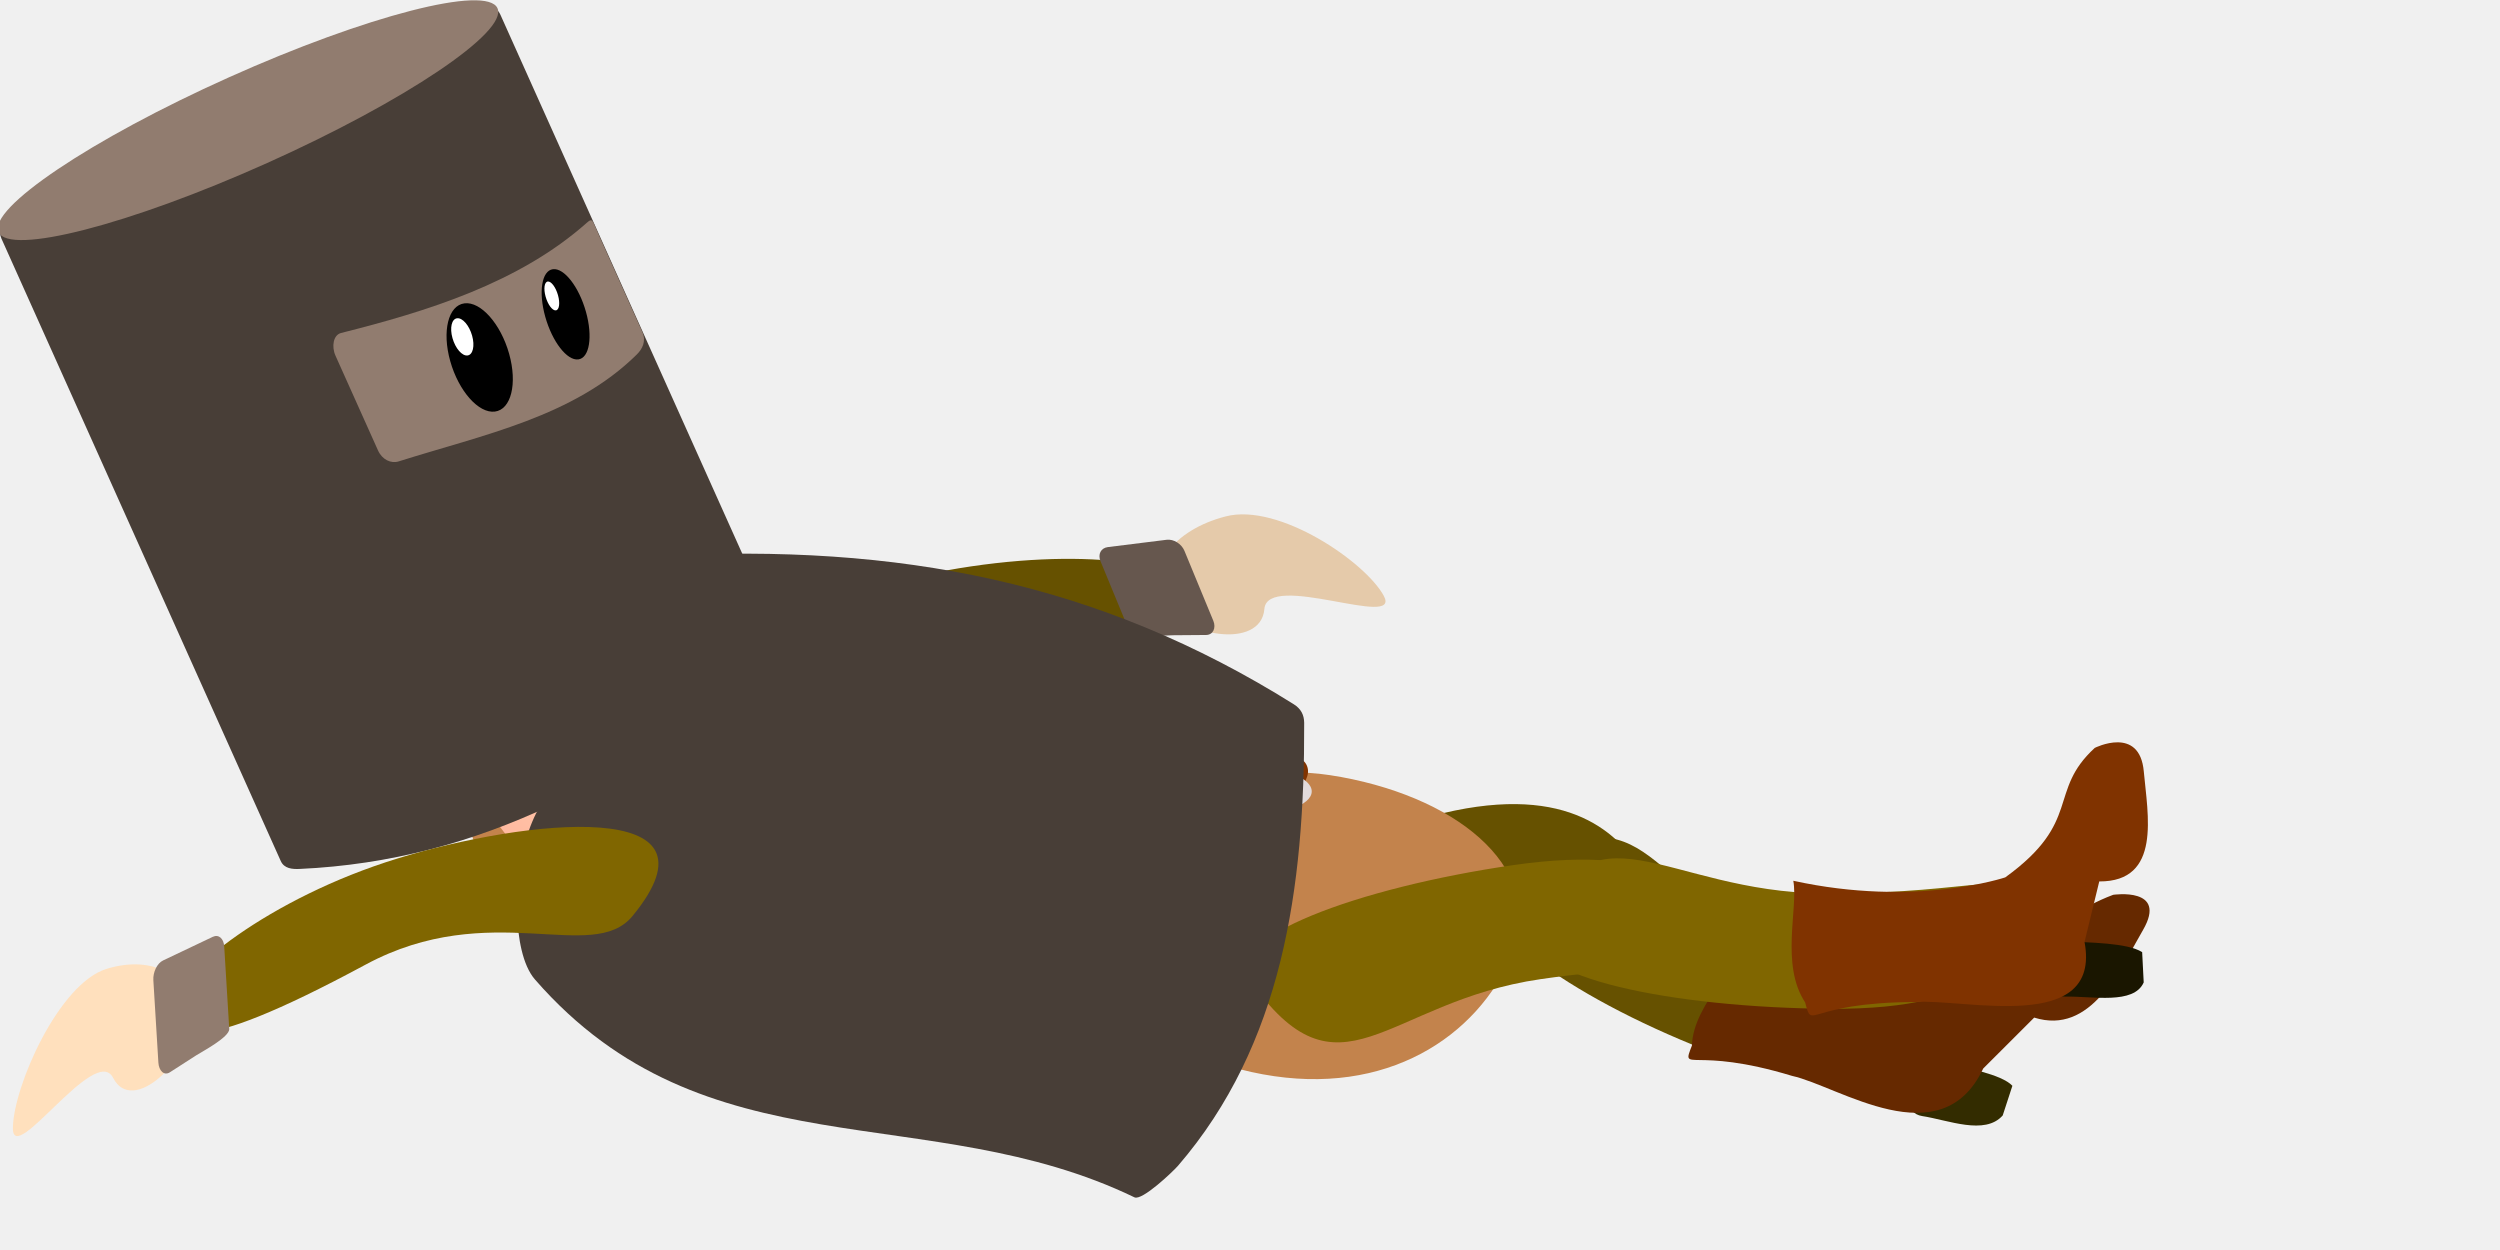
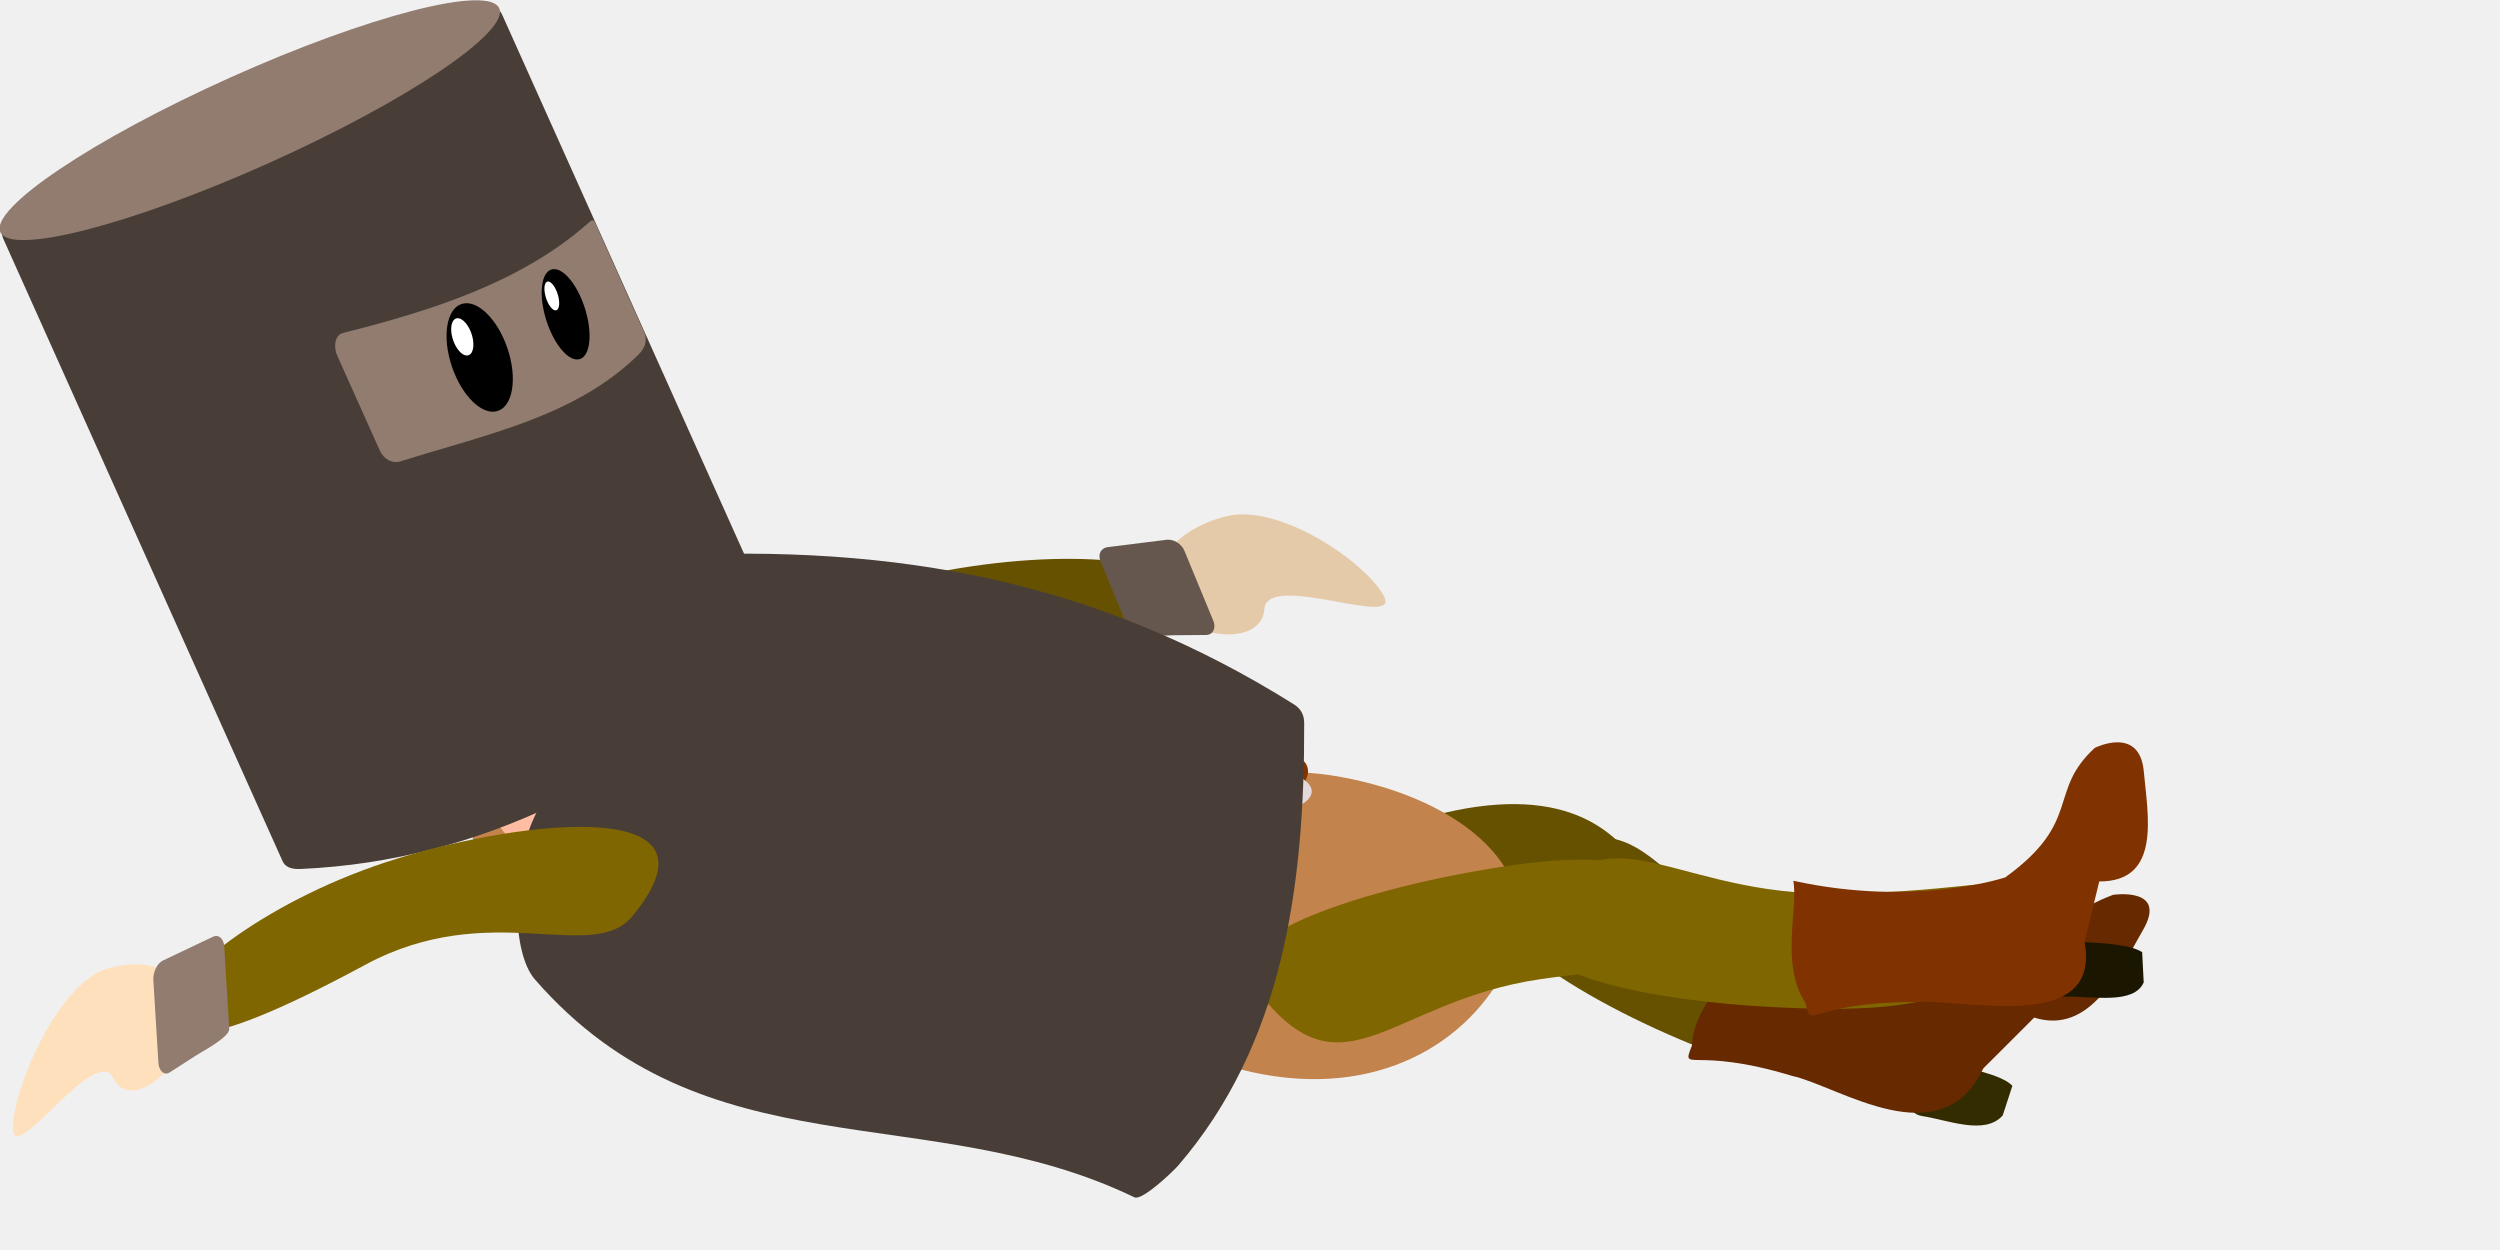
<svg xmlns="http://www.w3.org/2000/svg" xmlns:xlink="http://www.w3.org/1999/xlink" width="128" height="64" viewBox="0 0 128 64" id="svg3343" version="1.1">
  <defs id="defs3345">
    <linearGradient id="linearGradient4258">
      <stop id="stop4262" offset="0" style="stop-color:#ff5354;stop-opacity:1" />
      <stop id="stop4260" offset="1" style="stop-color:#ffe1bd;stop-opacity:1;" />
    </linearGradient>
    <linearGradient xlink:href="#linearGradient4258" id="linearGradient4600" x1="110.357" y1="872.184" x2="101.18" y2="866.562" gradientUnits="userSpaceOnUse" gradientTransform="matrix(1.07095,0,0,1.719602,124.9638,-629.3481)" />
    <linearGradient xlink:href="#linearGradient4258" id="linearGradient4189-2" x1="3.815" y1="940.155" x2="82.249" y2="891.372" gradientUnits="userSpaceOnUse" gradientTransform="matrix(0.37941,-0.04761096,0.09218984,0.3282101,-84.03739,733.4769)" />
    <linearGradient xlink:href="#linearGradient4258" id="linearGradient4264-1" x1="110.357" y1="872.184" x2="101.18" y2="866.562" gradientUnits="userSpaceOnUse" gradientTransform="matrix(0.4305264,-0.05402539,0.2776224,0.9883787,-255.1278,159.614)" />
    <linearGradient xlink:href="#linearGradient4258" id="linearGradient4176-5" x1="20.937" y1="850.891" x2="63.875" y2="857.397" gradientUnits="userSpaceOnUse" />
  </defs>
  <g id="layer1" transform="translate(0,-988.3621)">
    <g id="g4686" transform="matrix(0.8439034,-0.8262915,1.238028,0.5632428,-1229.299,486.0971)">
      <path style="fill:#332c00;fill-opacity:1;stroke:none" d="m 37.279,1046.556 1.441,-0.582 c 0.329,-0.133 0.716,-0.028 0.791,0.262 0.253,0.87 0.671,2.106 0.39,2.739 l -1.441,0.582 c -1.197,0.078 -1.243,-1.411 -1.577,-2.259 -0.109,-0.278 0.067,-0.609 0.396,-0.741 z" id="path4439" />
      <path id="path4441" d="m 39.298,1024.278 c 4.695,2.686 3.974,5.636 2.804,7.643 -1.169,2.008 -1.318,0.069 -6.013,-2.617 -4.695,-2.686 -9.486,0.449 -7.319,-6.65 0.675,-2.211 5.833,-1.062 10.528,1.624 z" style="fill:#665100;fill-opacity:1;stroke:none" />
      <path style="fill:#665100;fill-opacity:1;stroke:none" d="m 35.483,1038.761 c 0.267,5.447 3.199,6.144 5.499,6.008 2.3,-0.136 0.653,-1.154 0.386,-6.601 -0.267,-5.447 4.656,-8.326 -2.594,-9.616 -2.258,-0.402 -3.558,4.761 -3.291,10.209 z" id="path4443" />
      <path id="path4445" d="m 42.882,1044.424 c 3.265,2.12 4.563,0.664 7.04,1.89 0,0 1.4,1.315 -0.914,1.856 -2.153,0.504 -5.463,1.564 -5.802,-0.546 l -3.136,0.029 c -4.593,1.39 -3.526,-3.583 -3.99,-5.182 -0.641,-3.706 -2.073,-3.196 -0.641,-3.706 1.768,-1.17 4.716,-1.046 6.075,-1.455 -0.667,4.356 1.369,7.113 1.369,7.113 z" style="fill:#662900;fill-opacity:1;stroke:none" />
    </g>
    <g id="g4268-1" transform="matrix(0.2229188,-0.3775182,0.6054724,0.1581805,-522.4072,911.9105)">
      <g id="g4273-9">
        <path id="path4210-5" d="m 90.886,911.223 c 8.746,15.286 12.129,14.118 14.594,12.099 2.465,-2.019 -0.045,-11.754 -8.694,-20.611 -8.648,-8.857 -25.965,-20.517 -26.762,-7.791 -0.323,5.157 14.84,5.778 20.862,16.303 z" style="fill:#665100;fill-opacity:1;stroke:none" />
        <path id="path4212-2" d="m 105.008,931.065 c 4.58,-1.415 1.797,10.979 5.21,8.184 3.413,-2.796 7.724,-11.708 4.502,-15.007 -3.222,-3.3 -8.6,-3.708 -12.013,-0.912 -3.413,2.796 -2.683,9.276 2.302,7.736 z" style="fill:#e5caaa;fill-opacity:1;stroke:none" />
        <path id="path4214-8" d="m 105.596,916.993 -7.345,5.151 c -0.73,0.512 0.645,2.835 0.873,3.362 l 1.043,2.407 c 0.228,0.527 1.155,0.438 1.886,-0.074 l 7.345,-5.151 c 0.73,-0.512 1.065,-1.303 0.75,-1.774 l -2.667,-3.995 c -0.314,-0.471 -1.155,-0.438 -1.886,0.074 z" style="fill:#66574e;fill-opacity:1;stroke:none" />
      </g>
    </g>
    <path style="fill:#c3834c;fill-opacity:1;stroke:none" d="m 68.663,1028.144 c 6.345,1.167 10.515,4.933 8.744,9.115 -1.771,4.182 -6.413,7.274 -12.758,6.107 -6.345,-1.167 -5.597,-4.538 -3.826,-8.72 1.771,-4.182 1.494,-7.669 7.839,-6.501 z" id="path4196-6" />
    <path style="fill:#c3834c;fill-opacity:1;stroke:none" d="m 39.821,1019.528 c 6.97,1.197 35.68,8.815 34.252,16.431 -1.505,8.03 -20.342,4.861 -29.949,3.191 -26.663,-4.633 -19.527,-10.182 -18.42,-13.55 1.834,-5.583 7.054,-7.285 14.117,-6.072 z" id="path4195-6" />
    <rect style="fill:#803300;fill-opacity:1;stroke:none" id="rect4200-9" width="17.485" height="4.963" x="-1028.209" y="452.342" ry="0.945" transform="matrix(0.3768388,-0.9262788,0.9799599,0.199195,0,0)" />
    <path style="fill:url(#linearGradient4189-2);fill-opacity:1;stroke:none" d="m 20.938,1018.508 c 1.252,-3.557 3.089,-3.602 6.926,-1.659 l 2.62,11.276 c 0.353,3.204 -1.814,6.307 -4.211,3.441 -3.829,-4.699 -4.572,-9.26 -5.335,-13.059 z" id="rect4180-4" />
    <path style="fill:#ffe0bd;fill-opacity:1;fill-rule:evenodd;stroke:none" d="m 31.759,1009.535 c 2.099,6.297 1.936,6.671 2.706,10.876 1.326,7.239 -5.471,13.62 -9.743,7.044 -5.551,-8.544 -10.825,-3.764 -14.935,-14.753 -4.353,-11.638 1.739,-20.965 8.226,-20.3 6.487,0.665 9.827,5.374 13.746,17.134 z" id="path3351-7" />
    <path style="fill:url(#linearGradient4264-1);fill-opacity:1;stroke:none" d="m 32.344,1011.916 c 2.38,3.085 -0.455,3.365 -3.661,3.768 -3.28,0.412 -3.076,0.379 -4.251,-3.803 -1.175,-4.182 -4.304,-10.959 -0.672,-9.485 2.935,1.191 5.956,6.113 8.584,9.52 z" id="path4163-6" />
    <path style="fill:#800000;fill-opacity:1;stroke:none" d="m 20.919,1001.614 c 0.598,-0.144 0.744,-0.355 1.99,-0.486 0.772,0.066 1.135,0.583 1.666,0.924 -2.062,0.679 -3.459,1.744 -4.51,3.314 -0.059,-1.414 -0.104,-3.123 0.854,-3.752 z" id="rect4294-0" />
    <path id="path4297-0" d="m 28.63,1000.074 c -0.443,0.014 -0.613,-0.081 -1.475,0.043 -0.483,0.159 -0.537,0.505 -0.765,0.779 1.591,0.054 2.882,0.429 4.126,1.14 -0.461,-0.8 -1.036,-1.762 -1.886,-1.962 z" style="fill:#800000;fill-opacity:1;stroke:none" />
    <path style="fill:#800000;fill-opacity:1;stroke:none" d="m 8.629,994.754 c 3.421,-3.505 7.32,-1.806 14.835,-5.311 2.153,2.31 0.605,5.194 0.478,6.652 -1.687,0.83 -3.434,3.542 -6.628,0.964 -0.77,1.187 -0.686,7.939 0.95,14.034 0.447,1.667 -1.935,-2.704 -2.991,-2.753 1.603,4.291 -0.62,7.482 -2.734,8.758 -2.558,1.544 -6.59,-17.242 -3.91,-22.344 z" id="rect4158-5" />
    <g id="g4191-7" transform="matrix(0.4020041,-0.05044622,0.1614457,0.5747719,-147.9827,518.179)">
      <path id="path4166-9" d="m 63.841,857.818 c 0,4.319 0.717,5.673 -4.433,7.514 -3.621,1.295 -9.428,-4.882 -9.428,-9.201 0,-4.319 5.952,-8.112 9.428,-6.44 3.828,1.841 4.433,3.808 4.433,8.127 z" style="fill:url(#linearGradient4176-5);fill-opacity:1;stroke:none" />
      <path id="path4164-9" d="m 53.472,851.333 c 2.408,-1.79 4.803,-1.157 6.516,-0.132 1.807,1.153 3.045,2.638 1.85,4.091 -0.858,0.653 -2.06,0.824 -3.383,1.277 -1.965,0.673 -3.173,2.08 -4.414,2.816 -1.408,0.126 1.605,-2.53 1.605,-2.53 2.708,-1.6 4.331,-2.716 2.597,-4.002 -2.598,-1.047 -6.641,1.3 -6.641,1.3 0.312,-1.247 0.771,-1.776 1.87,-2.82 z" style="fill:#ad6452;fill-opacity:0.509;fill-rule:evenodd;stroke:none" />
-       <ellipse transform="matrix(0.8850078,-0.4655762,0.4387516,0.8986084,0,0)" ry="2.12" rx="3.944" cy="788.787" cx="-324.368" id="path4177-4" style="fill:#ffe0bd;fill-opacity:1;stroke:none" />
+       <ellipse transform="matrix(0.8850078,-0.4655762,0.4387516,0.8986084,0,0)" ry="2.12" rx="3.944" cy="788.787" cx="-324.368" id="path4177-4" style="fill:#ffe0bd;fill-opacity:1;stroke:none" d="m -320.424,788.787 c 0,1.171 -1.766,2.12 -3.944,2.12 -2.178,0 -3.944,-0.949 -3.944,-2.12 0,-1.171 1.766,-2.12 3.944,-2.12 2.178,0 3.944,0.949 3.944,2.12 z" />
    </g>
    <path style="fill:#800000;fill-opacity:1;stroke:none" d="m 26.591,1017.98 7.493,-2.258 c 5.412,8.372 -7.872,9.966 -7.493,2.258 z" id="rect4184-8" />
    <path id="path4187-8" d="m 28.314,1019.128 c 1.828,-0.23 3.657,-0.459 5.485,-0.688 2.798,2.823 -6.367,3.486 -5.485,0.688 z" style="fill:#f9f9f9;fill-opacity:1;stroke:none" />
    <path style="fill:#800000;fill-opacity:1;stroke:none" d="m 28.302,1023.082 c 3.388,1.338 6.364,-0.515 6.364,-0.515 0.821,0.865 5.823,18.489 1.917,15.985 -2.126,-5.117 -6.982,-10.944 -8.281,-15.469 z" id="rect4305-6" />
    <path style="fill:#800000;fill-opacity:1;stroke:none" d="m 31.043,1015.474 c -2.15,1.402 -1.734,-0.244 -6.048,4.16 -2.423,3.632 -0.989,3.793 1.001,2.646 2.207,-0.242 1.791,-5.106 3.81,-3.511 1.295,-0.366 2.213,-0.26 2.148,-0.851 -0.199,-0.717 0.251,-2.047 -0.912,-2.444 z" id="rect4300-6" />
    <path id="path4303-2" d="m 32.139,1015.337 c 1.723,0.474 0.929,-0.398 4.92,1.458 2.63,1.701 1.848,2.007 0.303,1.653 -1.368,0.193 -2.989,-2.422 -3.632,-1.213 -0.564,1.217 -1.144,-0.027 -1.304,-0.373 -0.124,-0.437 -0.832,-1.126 -0.288,-1.525 z" style="fill:#800000;fill-opacity:1;stroke:none" />
-     <g transform="matrix(0.9123442,-0.4094241,0.4094241,0.9123442,-461.1526,191.1586)" id="g4444">
-       <path style="opacity:1;fill:#483e37;fill-opacity:1;stroke:none;stroke-width:0.5;stroke-linecap:round;stroke-miterlimit:4;stroke-dasharray:none;stroke-opacity:1" d="m 90.122,926.538 c 8.853,2.402 17.706,2.556 26.559,0 0.377,-0.109 0.721,0.342 0.721,0.768 l 0,34.93 c 0,0.425 -0.344,0.655 -0.721,0.768 -9.159,2.727 -17.943,3.404 -26.559,0 -0.361,-0.142 -0.721,-0.342 -0.721,-0.768 l 0,-34.93 c 0,-0.425 0.341,-0.871 0.721,-0.768 z" id="path4446" />
-       <ellipse style="opacity:1;fill:#917c6f;fill-opacity:1;stroke:none;stroke-width:0.5;stroke-linecap:round;stroke-miterlimit:4;stroke-dasharray:none;stroke-opacity:1" id="ellipse4448" cx="103.401" cy="926.944" rx="14" ry="2.402" />
-       <path style="opacity:1;fill:#917c6f;fill-opacity:1;stroke:none;stroke-width:0.5;stroke-linecap:round;stroke-miterlimit:4;stroke-dasharray:none;stroke-opacity:1" d="m 103.286,938.835 c 4.453,0.787 9.349,1.403 13.802,0 0.389,-0.123 0.293,0.017 0.293,0.945 l 0,5.316 c 0,0.524 -0.354,0.803 -0.736,0.945 -4.255,1.584 -8.839,0.527 -13.358,0 -0.405,-0.047 -0.736,-0.422 -0.736,-0.945 l 0,-5.316 c 0,-0.524 0.335,-1.016 0.736,-0.945 z" id="path4450" />
+     <g transform="matrix(0.9123442,-0.4094241,0.4094241,0.9123442,-461.0623,191.1586)" id="g4444">
+       <path style="fill:#483e37;fill-opacity:1;stroke:none" d="m 90.122,926.538 c 8.853,2.402 17.706,2.556 26.559,0 0.377,-0.109 0.721,0.342 0.721,0.768 l 0,34.93 c 0,0.425 -0.344,0.655 -0.721,0.768 -9.159,2.727 -17.943,3.404 -26.559,0 -0.361,-0.142 -0.721,-0.342 -0.721,-0.768 l 0,-34.93 c 0,-0.425 0.341,-0.871 0.721,-0.768 z" id="path4446" />
+       <ellipse style="fill:#917c6f;fill-opacity:1;stroke:none" id="ellipse4448" cx="103.401" cy="926.944" rx="14" ry="2.402" d="m 117.401,926.944 c 0,1.327 -6.268,2.402 -14,2.402 -7.732,0 -14,-1.075 -14,-2.402 0,-1.327 6.268,-2.402 14,-2.402 7.732,0 14,1.075 14,2.402 z" />
+       <path style="fill:#917c6f;fill-opacity:1;stroke:none" d="m 103.286,938.835 c 4.453,0.787 9.349,1.403 13.802,0 0.389,-0.123 0.293,0.017 0.293,0.945 l 0,5.316 c 0,0.524 -0.354,0.803 -0.736,0.945 -4.255,1.584 -8.839,0.527 -13.358,0 -0.405,-0.047 -0.736,-0.422 -0.736,-0.945 l 0,-5.316 c 0,-0.524 0.335,-1.016 0.736,-0.945 z" id="path4450" />
    </g>
-     <ellipse style="fill:#e3dbdb;fill-opacity:1;stroke:none" id="path4202-0" ry="3.317" rx="1.256" cy="94.996" cx="-1027.138" transform="matrix(0.03030424,-0.9995407,0.9997426,0.02268652,0,0)" />
+     <ellipse style="fill:#e3dbdb;fill-opacity:1;stroke:none" id="path4202-0" ry="3.317" rx="1.256" cy="94.996" cx="-1027.138" transform="matrix(0.03030424,-0.9995407,0.9997426,0.02268652,0,0)" d="m -1025.882,94.996 c 0,1.832 -0.562,3.317 -1.256,3.317 -0.694,0 -1.256,-1.485 -1.256,-3.317 0,-1.832 0.562,-3.317 1.256,-3.317 0.694,0 1.256,1.485 1.256,3.317 z" />
    <g id="g4720" transform="matrix(0,-1,1.498294,0,-1467.315,1066.13)">
      <path style="fill:#806600;fill-opacity:1;stroke:none" d="m 26.118,1041.895 c -0.049,5.454 2.837,6.324 5.141,6.325 2.304,0 0.719,-1.113 0.768,-6.567 0.049,-5.454 5.131,-8.035 -2.032,-9.754 -2.231,-0.535 -3.828,4.542 -3.878,9.995 z" id="path4678" />
      <path id="path4680" d="m 33.473,1031.031 c 1.16,5.332 -1.49,6.758 -3.747,7.217 -2.257,0.459 -0.931,-0.948 -2.091,-6.28 -1.16,-5.332 -6.664,-6.851 0.002,-9.958 2.076,-0.968 4.676,3.688 5.836,9.02 z" style="fill:#806600;fill-opacity:1;stroke:none" />
      <path id="path4682" d="m 27.362,1049.351 1.55,-0.053 c 0.354,-0.012 0.683,0.219 0.657,0.518 -0.054,0.905 -0.073,2.211 -0.55,2.71 l -1.55,0.053 c -1.152,-0.337 -0.698,-1.754 -0.728,-2.667 -0.01,-0.299 0.267,-0.549 0.621,-0.561 z" style="fill:#1a1600;fill-opacity:1;stroke:none" />
      <path id="path4684" d="m 32.848,1047.85 c 2.868,2.643 4.389,1.428 6.628,3.057 0,0 1.163,1.534 -1.208,1.675 -2.206,0.132 -5.645,0.616 -5.63,-1.522 l -3.097,-0.503 c -4.758,0.592 -2.884,-4.13 -3.077,-5.785 -0.02,-3.762 -1.515,-3.502 -0.02,-3.762 1.937,-0.853 4.823,-0.232 6.229,-0.405 -1.377,4.181 0.174,7.245 0.174,7.245 z" style="fill:#803300;fill-opacity:1;stroke:none" />
    </g>
    <path id="path4473" d="m 26.666,1032.567 c 1.066,-6.689 6.469,-4.464 6.552,-12.748 0.004,-0.406 0.179,-2.969 0.61,-2.992 12.195,-0.649 22.435,1.338 32.412,7.592 0.372,0.233 0.532,0.551 0.534,0.956 0.029,8.493 -1.124,16.478 -6.455,22.669 -0.251,0.291 -1.844,1.811 -2.234,1.622 -10.593,-5.112 -21.956,-1.132 -30.691,-11.149 -1.295,-1.486 -0.916,-5.6 -0.728,-5.951 z" style="opacity:1;fill:#483e37;fill-opacity:1;stroke:none;stroke-width:0.5;stroke-linecap:round;stroke-miterlimit:4;stroke-dasharray:none;stroke-opacity:1" />
    <g id="g4202-4" transform="matrix(-0.01052411,0.4645534,-0.4997554,0.1536098,510.6719,874.2126)">
      <path id="path4215-3" d="m 26.719,983.821 c 4.647,18.432 1.245,19.749 -2.091,19.749 -3.336,0 -8.597,-9.681 -8.597,-22.769 -10e-7,-13.089 4.461,-34.309 14.405,-24.396 4.029,4.017 -6.917,14.725 -3.717,27.416 z" style="fill:#806600;fill-opacity:1;stroke:none" />
      <path id="path4219-1" d="m 30.669,1009.611 c -4.483,1.919 6.711,10.223 2.091,10.223 -4.619,0 -14.405,-4.418 -14.405,-9.294 -2e-6,-4.876 3.745,-8.829 8.364,-8.829 4.619,0 8.829,5.812 3.95,7.9 z" style="fill:#ffe0bd;fill-opacity:1;stroke:none" />
      <path id="rect4217-7" d="m 19.894,998.453 9.306,-0.711 c 0.925,-0.071 1.597,2.762 1.812,3.348 l 0.983,2.678 c 0.215,0.586 -0.547,1.137 -1.472,1.207 l -9.306,0.711 c -0.925,0.071 -1.758,-0.354 -1.867,-0.952 l -0.928,-5.074 c -0.109,-0.598 0.547,-1.137 1.472,-1.207 z" style="fill:#917c6f;fill-opacity:1;stroke:none" />
    </g>
    <g id="g4290-7" transform="matrix(0.4020041,-0.05044622,0.1362199,0.4849638,-124.949,598.4767)">
-       <ellipse ry="5.714" rx="3.75" cy="850.398" cx="83.75" id="path4268-4" style="fill:#000000;fill-opacity:1;stroke:none" />
-       <ellipse ry="1.964" rx="1.25" cy="848.076" cx="82.321" id="path4270-9" style="fill:#ffffff;fill-opacity:1;stroke:none" />
+       <ellipse ry="5.714" rx="3.75" cy="850.398" cx="83.75" id="path4268-4" style="fill:#000000;fill-opacity:1;stroke:none" d="m 87.5,850.398 c 0,3.156 -1.679,5.714 -3.75,5.714 -2.071,0 -3.75,-2.558 -3.75,-5.714 0,-3.156 1.679,-5.714 3.75,-5.714 2.071,0 3.75,2.558 3.75,5.714 z" />
+       <ellipse ry="1.964" rx="1.25" cy="848.076" cx="82.321" id="path4270-9" style="fill:#ffffff;fill-opacity:1;stroke:none" d="m 83.571,848.076 c 0,1.085 -0.56,1.964 -1.25,1.964 -0.69,0 -1.25,-0.879 -1.25,-1.964 0,-1.085 0.56,-1.964 1.25,-1.964 0.69,0 1.25,0.879 1.25,1.964 z" />
    </g>
    <g id="g4286-9" transform="matrix(0.4020041,-0.05044622,0.1614457,0.5747719,-145.7691,521.6956)">
-       <ellipse style="fill:#000000;fill-opacity:1;stroke:none" id="ellipse4278-7" cx="94.018" cy="848.166" rx="2.589" ry="4.018" />
-       <ellipse style="fill:#ffffff;fill-opacity:1;stroke:none" id="ellipse4280-8" cx="92.955" cy="846.437" rx="0.787" ry="1.285" />
+       <ellipse style="fill:#000000;fill-opacity:1;stroke:none" id="ellipse4278-7" cx="94.018" cy="848.166" rx="2.589" ry="4.018" d="m 96.607,848.166 c 0,2.219 -1.159,4.018 -2.589,4.018 -1.43,0 -2.589,-1.799 -2.589,-4.018 0,-2.219 1.159,-4.018 2.589,-4.018 1.43,0 2.589,1.799 2.589,4.018 z" />
+       <ellipse style="fill:#ffffff;fill-opacity:1;stroke:none" id="ellipse4280-8" cx="92.955" cy="846.437" rx="0.787" ry="1.285" d="m 93.741,846.437 c 0,0.71 -0.352,1.285 -0.787,1.285 -0.434,0 -0.787,-0.575 -0.787,-1.285 0,-0.71 0.352,-1.285 0.787,-1.285 0.434,0 0.787,0.575 0.787,1.285 z" />
    </g>
  </g>
</svg>
